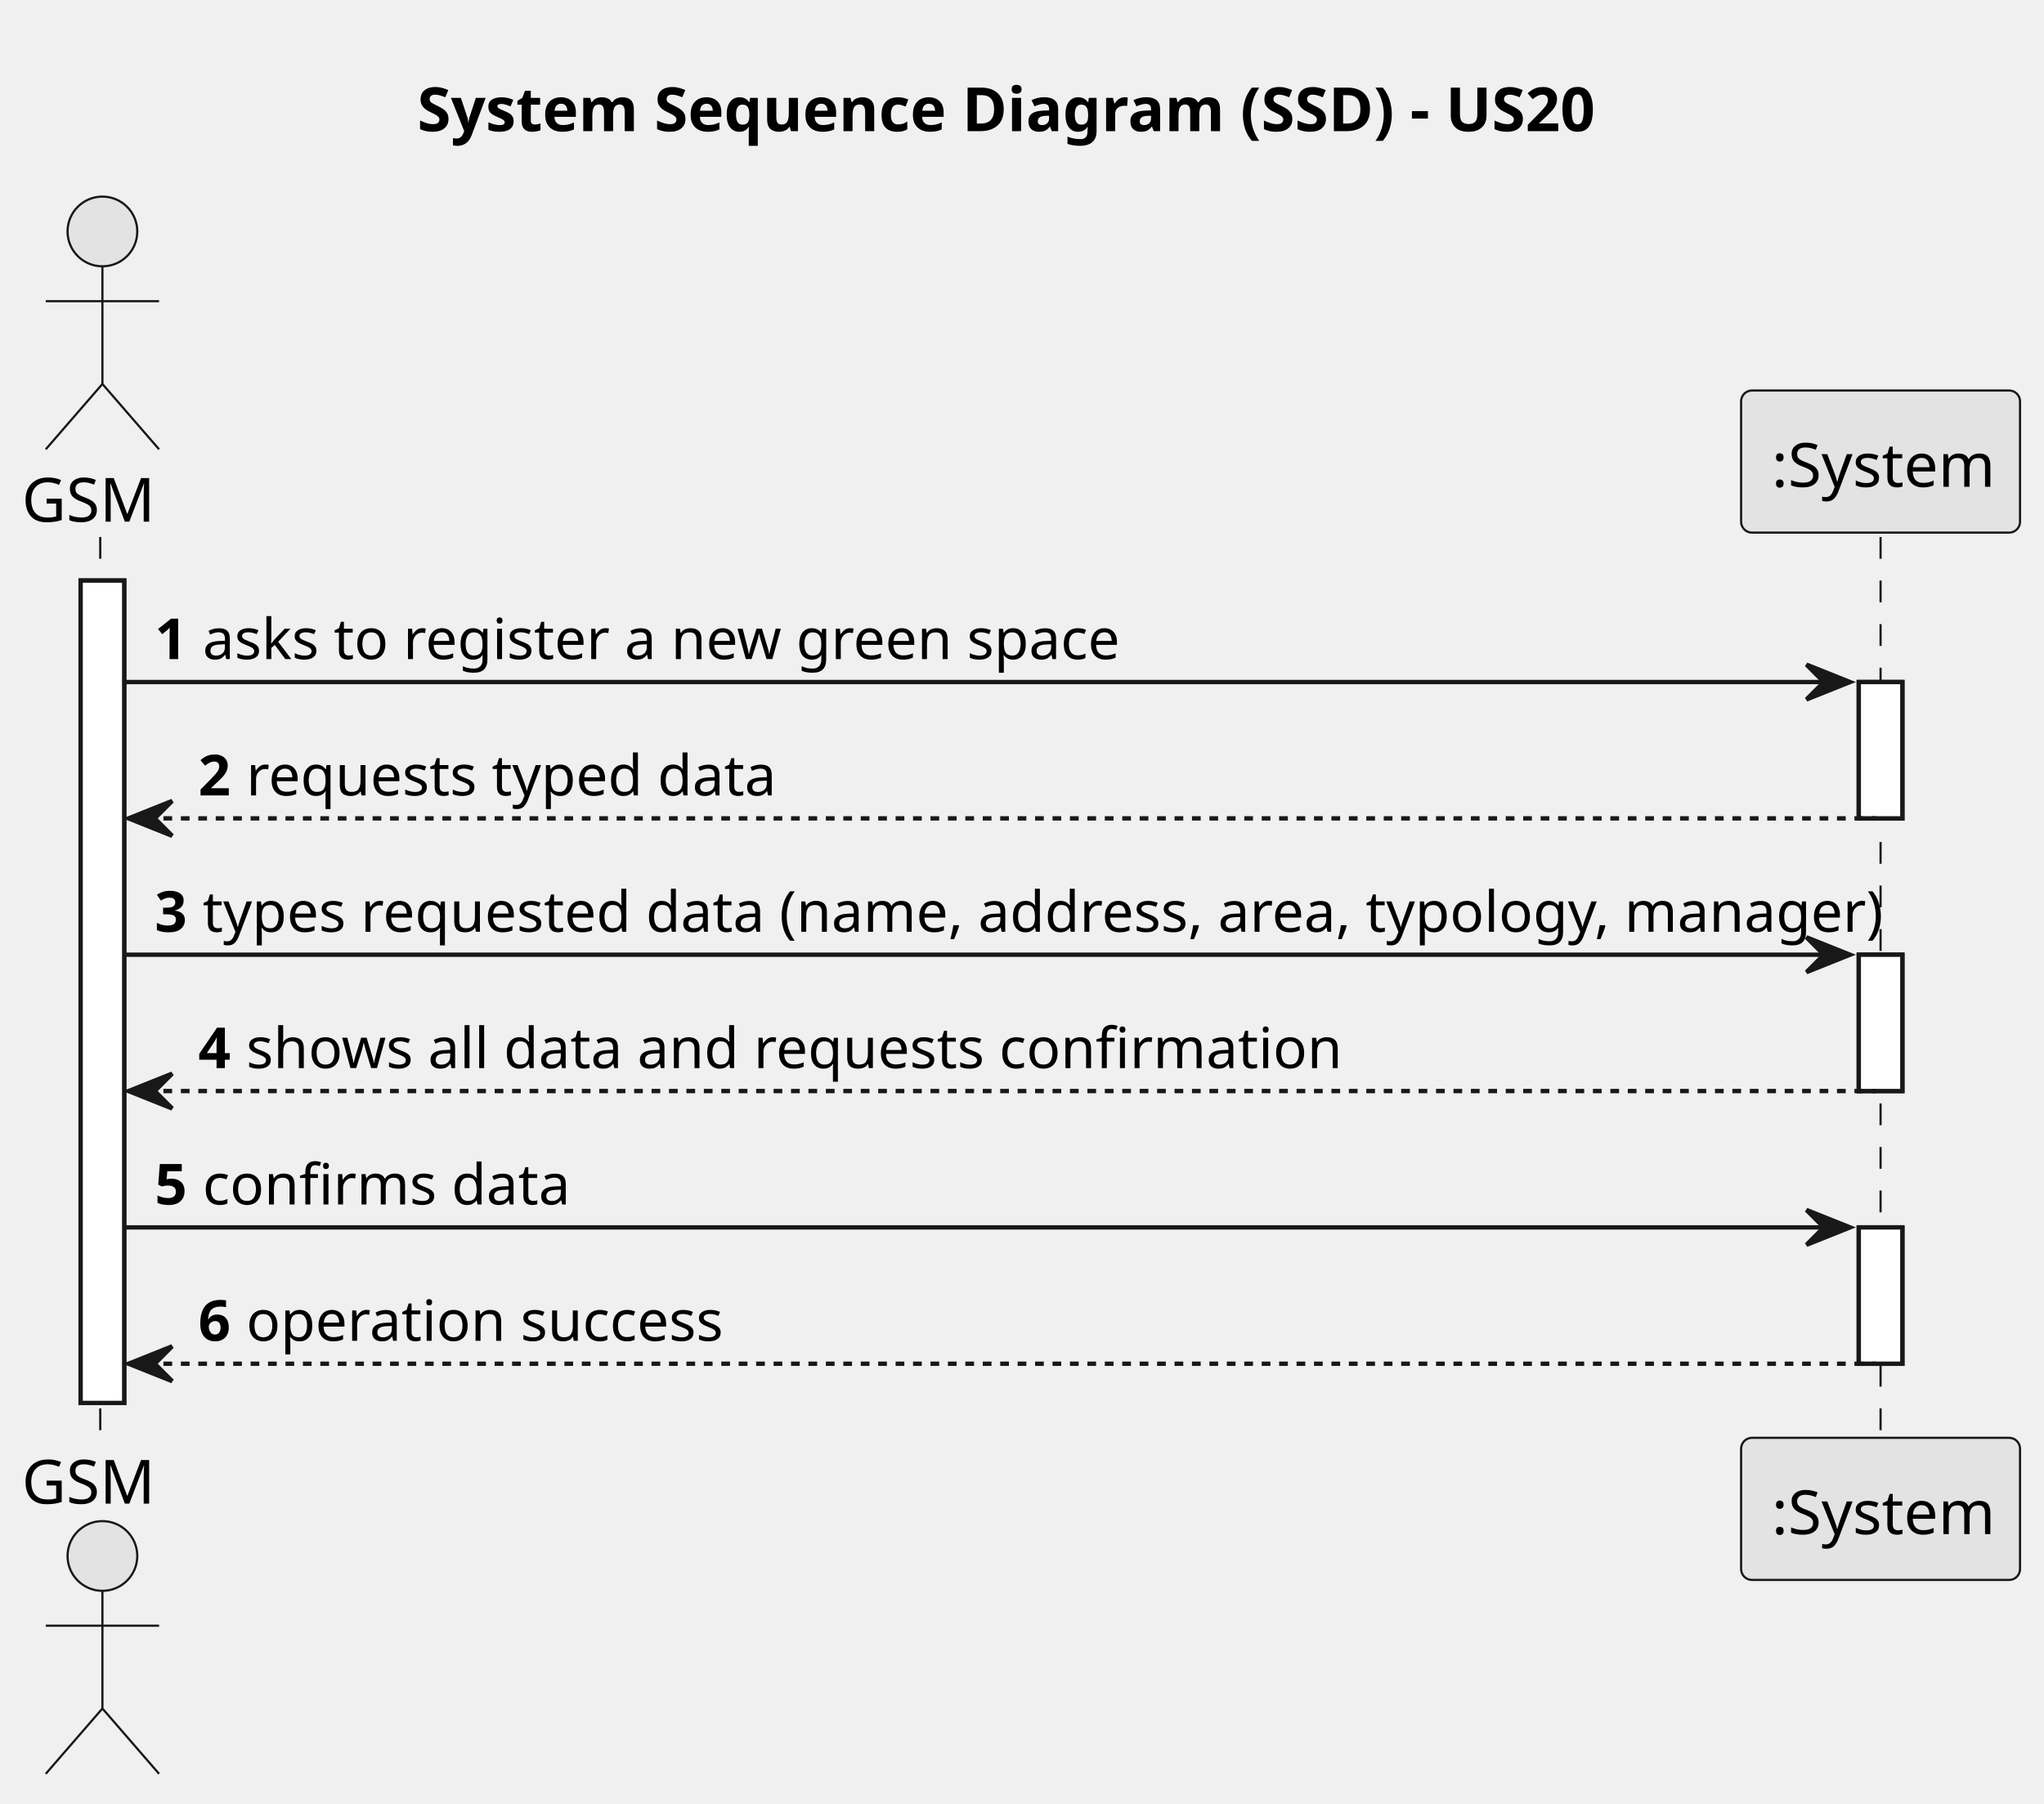
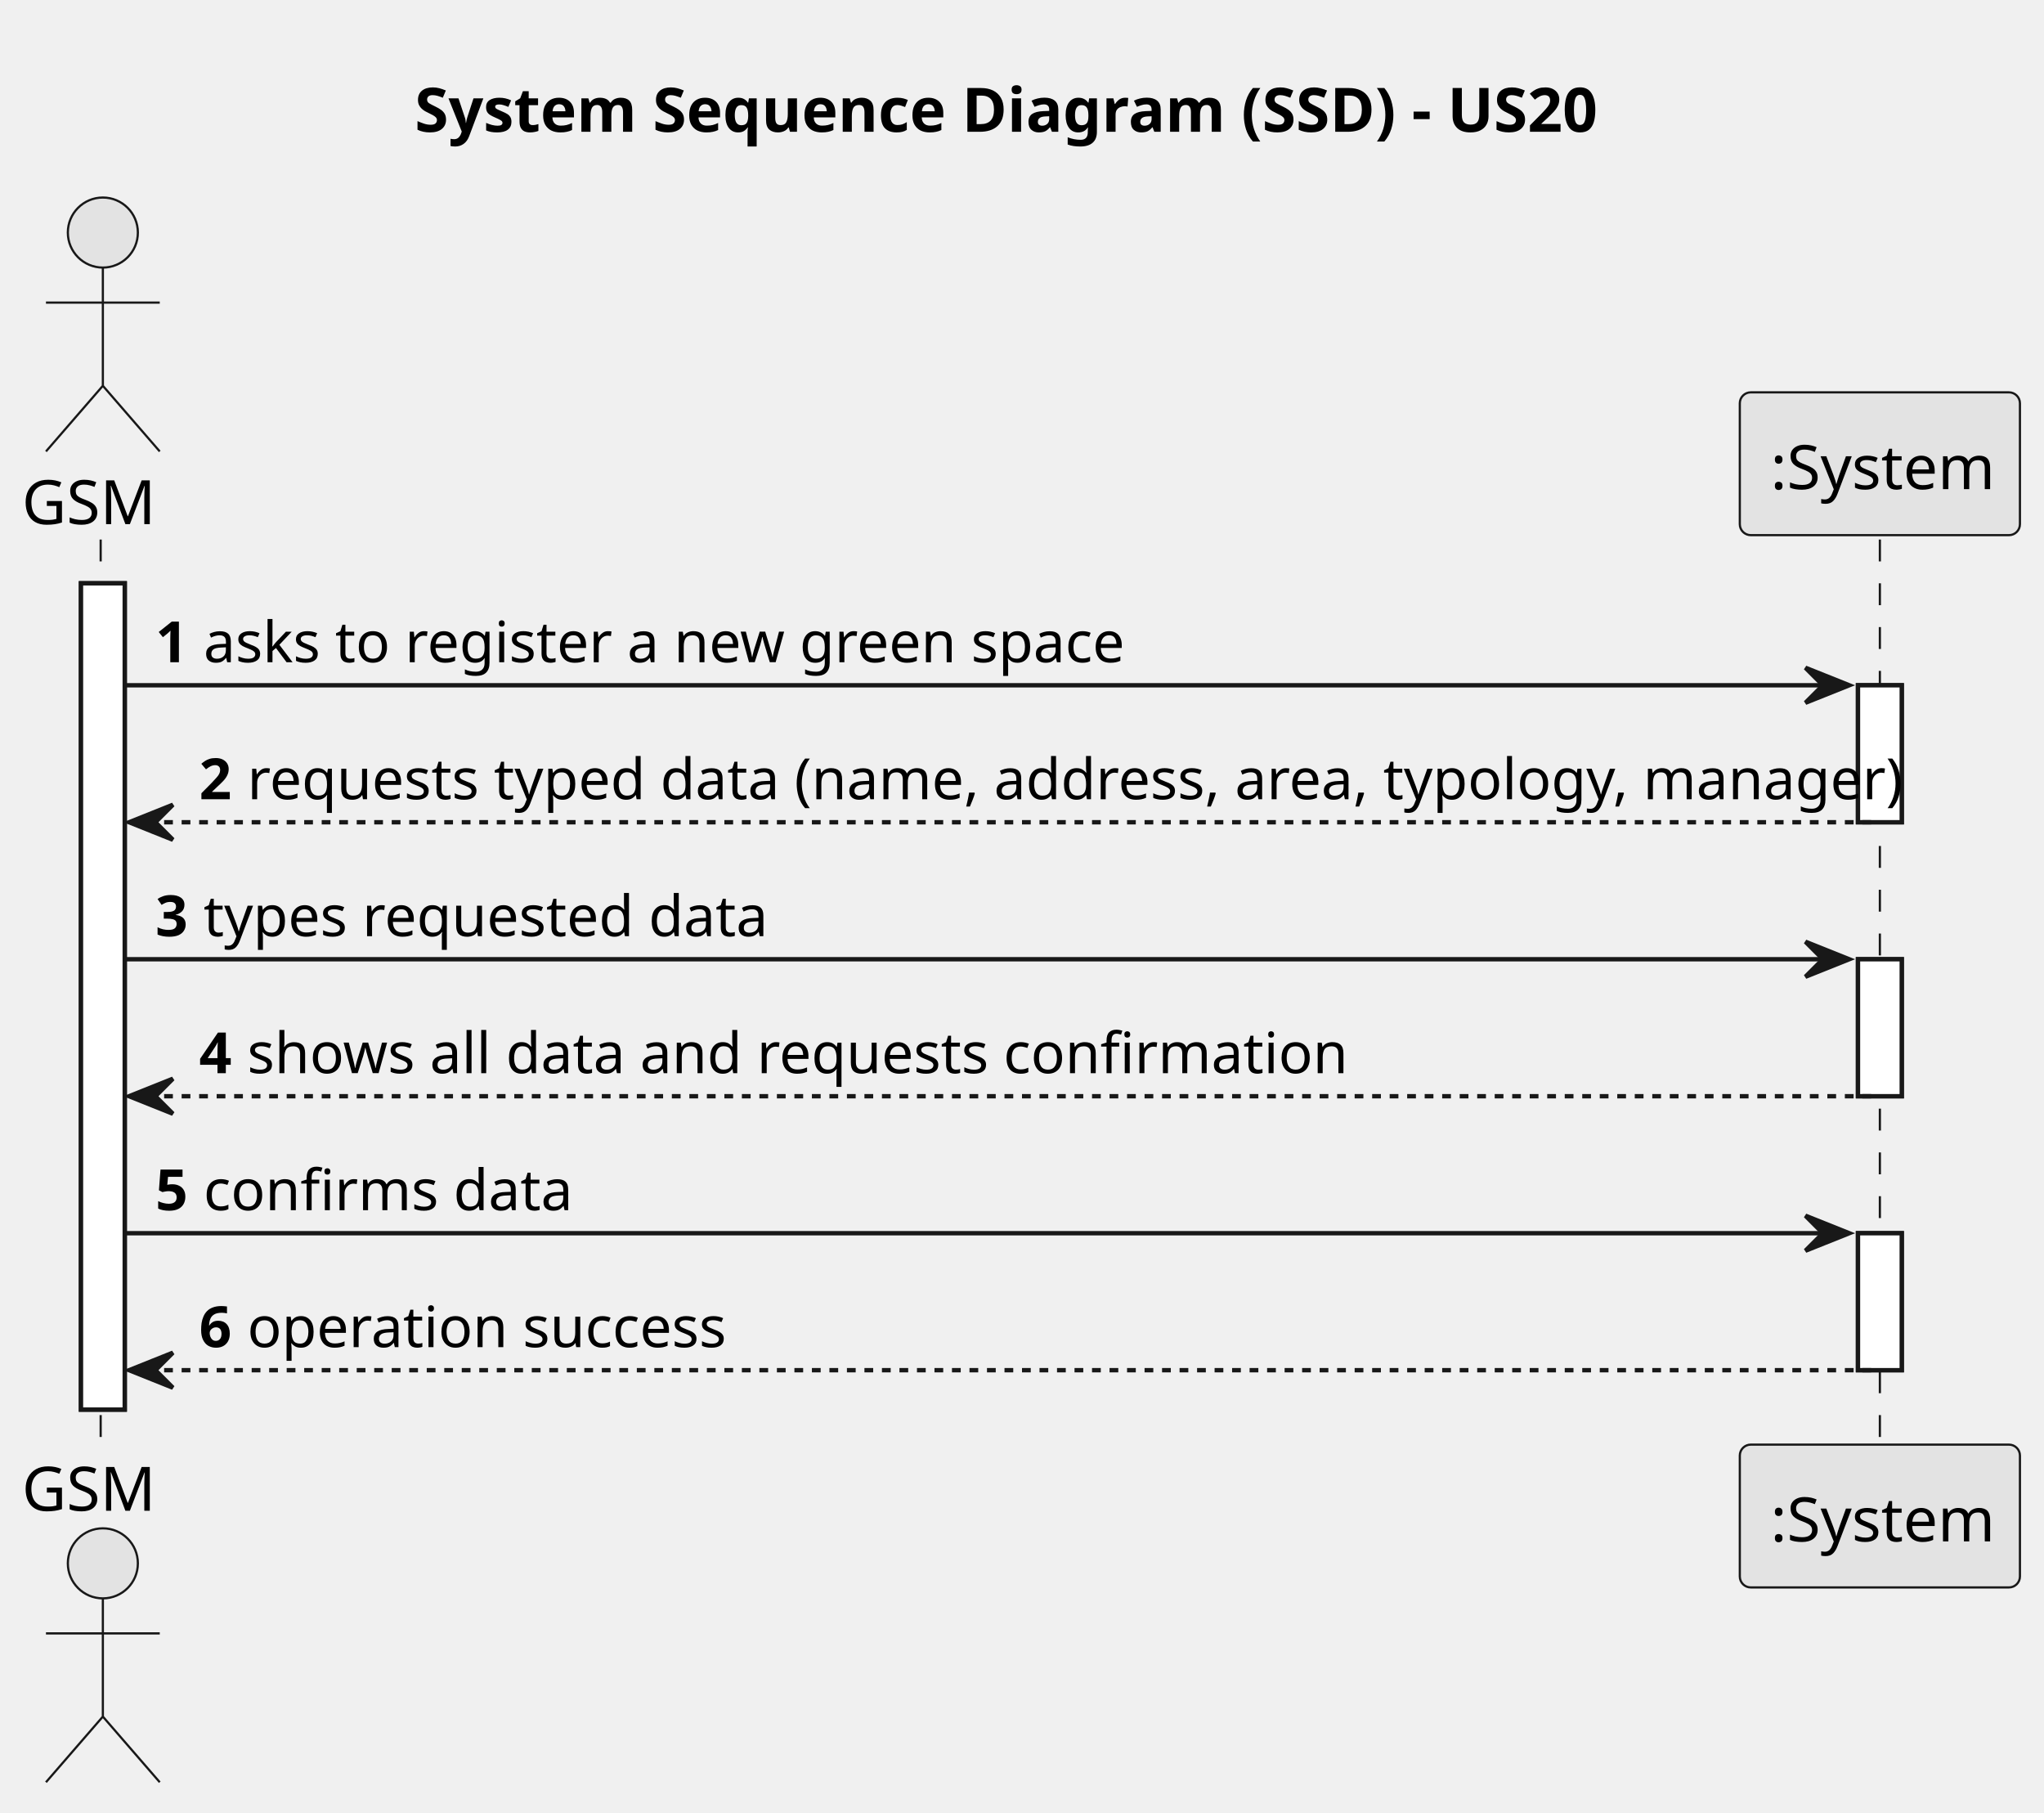
- <svg xmlns="http://www.w3.org/2000/svg" contentStyleType="text/css" height="414px" preserveAspectRatio="none" style="width:469px;height:414px;background:#FFFFFF;" version="1.1" viewBox="0 0 469 414" width="469px" zoomAndPan="magnify">
+ <svg xmlns="http://www.w3.org/2000/svg" contentStyleType="text/css" height="414px" preserveAspectRatio="none" style="width:467px;height:414px;background:#FFFFFF;" version="1.1" viewBox="0 0 467 414" width="467px" zoomAndPan="magnify">
  <defs />
  <g>
-     <text fill="#000000" font-family="sans-serif" font-size="14" font-weight="bold" lengthAdjust="spacing" textLength="276" x="95.75" y="30.107">System Sequence Diagram (SSD) - US20</text>
+     <text fill="#000000" font-family="sans-serif" font-size="14" font-weight="bold" lengthAdjust="spacing" textLength="276" x="94.75" y="30.107">System Sequence Diagram (SSD) - US20</text>
    <rect fill="#FFFFFF" height="188.746" style="stroke:#181818;stroke-width:1.0;" width="10" x="18.5" y="133.242" />
-     <rect fill="#FFFFFF" height="31.291" style="stroke:#181818;stroke-width:1.0;" width="10" x="426.5" y="156.533" />
-     <rect fill="#FFFFFF" height="31.291" style="stroke:#181818;stroke-width:1.0;" width="10" x="426.5" y="219.115" />
-     <rect fill="#FFFFFF" height="31.291" style="stroke:#181818;stroke-width:1.0;" width="10" x="426.5" y="281.697" />
+     <rect fill="#FFFFFF" height="31.291" style="stroke:#181818;stroke-width:1.0;" width="10" x="424.5" y="156.533" />
+     <rect fill="#FFFFFF" height="31.291" style="stroke:#181818;stroke-width:1.0;" width="10" x="424.5" y="219.115" />
+     <rect fill="#FFFFFF" height="31.291" style="stroke:#181818;stroke-width:1.0;" width="10" x="424.5" y="281.697" />
    <line style="stroke:#181818;stroke-width:0.5;stroke-dasharray:5.0,5.0;" x1="23" x2="23" y1="123.242" y2="330.988" />
-     <line style="stroke:#181818;stroke-width:0.5;stroke-dasharray:5.0,5.0;" x1="431.5" x2="431.5" y1="123.242" y2="330.988" />
+     <line style="stroke:#181818;stroke-width:0.5;stroke-dasharray:5.0,5.0;" x1="429.5" x2="429.5" y1="123.242" y2="330.988" />
    <text fill="#000000" font-family="sans-serif" font-size="14" lengthAdjust="spacing" textLength="31" x="5" y="119.728">GSM</text>
    <ellipse cx="23.5" cy="53.121" fill="#E3E3E3" rx="8" ry="8" style="stroke:#181818;stroke-width:0.5;" />
    <path d="M23.5,61.121 L23.5,88.121 M10.5,69.121 L36.5,69.121 M23.5,88.121 L10.5,103.121 M23.5,88.121 L36.5,103.121 " fill="none" style="stroke:#181818;stroke-width:0.5;" />
    <text fill="#000000" font-family="sans-serif" font-size="14" lengthAdjust="spacing" textLength="31" x="5" y="345.096">GSM</text>
    <ellipse cx="23.5" cy="357.109" fill="#E3E3E3" rx="8" ry="8" style="stroke:#181818;stroke-width:0.5;" />
    <path d="M23.5,365.109 L23.5,392.109 M10.5,373.109 L36.5,373.109 M23.5,392.109 L10.5,407.109 M23.5,392.109 L36.5,407.109 " fill="none" style="stroke:#181818;stroke-width:0.5;" />
-     <rect fill="#E3E3E3" height="32.621" rx="2.5" ry="2.5" style="stroke:#181818;stroke-width:0.5;" width="64" x="399.5" y="89.621" />
-     <text fill="#000000" font-family="sans-serif" font-size="14" lengthAdjust="spacing" textLength="50" x="406.5" y="111.728">:System</text>
-     <rect fill="#E3E3E3" height="32.621" rx="2.5" ry="2.5" style="stroke:#181818;stroke-width:0.5;" width="64" x="399.5" y="329.988" />
-     <text fill="#000000" font-family="sans-serif" font-size="14" lengthAdjust="spacing" textLength="50" x="406.5" y="352.096">:System</text>
+     <rect fill="#E3E3E3" height="32.621" rx="2.5" ry="2.5" style="stroke:#181818;stroke-width:0.5;" width="64" x="397.5" y="89.621" />
+     <text fill="#000000" font-family="sans-serif" font-size="14" lengthAdjust="spacing" textLength="50" x="404.5" y="111.728">:System</text>
+     <rect fill="#E3E3E3" height="32.621" rx="2.5" ry="2.5" style="stroke:#181818;stroke-width:0.5;" width="64" x="397.5" y="329.988" />
+     <text fill="#000000" font-family="sans-serif" font-size="14" lengthAdjust="spacing" textLength="50" x="404.5" y="352.096">:System</text>
    <rect fill="#FFFFFF" height="188.746" style="stroke:#181818;stroke-width:1.0;" width="10" x="18.5" y="133.242" />
-     <rect fill="#FFFFFF" height="31.291" style="stroke:#181818;stroke-width:1.0;" width="10" x="426.5" y="156.533" />
-     <rect fill="#FFFFFF" height="31.291" style="stroke:#181818;stroke-width:1.0;" width="10" x="426.5" y="219.115" />
-     <rect fill="#FFFFFF" height="31.291" style="stroke:#181818;stroke-width:1.0;" width="10" x="426.5" y="281.697" />
-     <polygon fill="#181818" points="414.5,152.533,424.5,156.533,414.5,160.533,418.5,156.533" style="stroke:#181818;stroke-width:1.0;" />
-     <line style="stroke:#181818;stroke-width:1.0;" x1="28.5" x2="420.5" y1="156.533" y2="156.533" />
+     <rect fill="#FFFFFF" height="31.291" style="stroke:#181818;stroke-width:1.0;" width="10" x="424.5" y="156.533" />
+     <rect fill="#FFFFFF" height="31.291" style="stroke:#181818;stroke-width:1.0;" width="10" x="424.5" y="219.115" />
+     <rect fill="#FFFFFF" height="31.291" style="stroke:#181818;stroke-width:1.0;" width="10" x="424.5" y="281.697" />
+     <polygon fill="#181818" points="412.5,152.533,422.5,156.533,412.5,160.533,416.5,156.533" style="stroke:#181818;stroke-width:1.0;" />
+     <line style="stroke:#181818;stroke-width:1.0;" x1="28.5" x2="418.5" y1="156.533" y2="156.533" />
    <text fill="#000000" font-family="sans-serif" font-size="13" font-weight="bold" lengthAdjust="spacing" textLength="7" x="35.5" y="151.27">1</text>
    <text fill="#000000" font-family="sans-serif" font-size="13" lengthAdjust="spacing" textLength="203" x="46.5" y="151.27">asks to register a new green space</text>
    <polygon fill="#181818" points="39.5,183.824,29.5,187.824,39.5,191.824,35.5,187.824" style="stroke:#181818;stroke-width:1.0;" />
-     <line style="stroke:#181818;stroke-width:1.0;stroke-dasharray:2.0,2.0;" x1="33.5" x2="430.5" y1="187.824" y2="187.824" />
+     <line style="stroke:#181818;stroke-width:1.0;stroke-dasharray:2.0,2.0;" x1="33.5" x2="428.5" y1="187.824" y2="187.824" />
    <text fill="#000000" font-family="sans-serif" font-size="13" font-weight="bold" lengthAdjust="spacing" textLength="7" x="45.5" y="182.561">2</text>
-     <text fill="#000000" font-family="sans-serif" font-size="13" lengthAdjust="spacing" textLength="115" x="56.5" y="182.561">requests typed data</text>
-     <polygon fill="#181818" points="414.5,215.115,424.5,219.115,414.5,223.115,418.5,219.115" style="stroke:#181818;stroke-width:1.0;" />
-     <line style="stroke:#181818;stroke-width:1.0;" x1="28.5" x2="420.5" y1="219.115" y2="219.115" />
+     <text fill="#000000" font-family="sans-serif" font-size="13" lengthAdjust="spacing" textLength="361" x="56.5" y="182.561">requests typed data (name, address, area, typology, manager)</text>
+     <polygon fill="#181818" points="412.5,215.115,422.5,219.115,412.5,223.115,416.5,219.115" style="stroke:#181818;stroke-width:1.0;" />
+     <line style="stroke:#181818;stroke-width:1.0;" x1="28.5" x2="418.5" y1="219.115" y2="219.115" />
    <text fill="#000000" font-family="sans-serif" font-size="13" font-weight="bold" lengthAdjust="spacing" textLength="7" x="35.5" y="213.852">3</text>
-     <text fill="#000000" font-family="sans-serif" font-size="13" lengthAdjust="spacing" textLength="368" x="46.5" y="213.852">types requested data (name, address, area, typology, manager)</text>
+     <text fill="#000000" font-family="sans-serif" font-size="13" lengthAdjust="spacing" textLength="122" x="46.5" y="213.852">types requested data</text>
    <polygon fill="#181818" points="39.5,246.406,29.5,250.406,39.5,254.406,35.5,250.406" style="stroke:#181818;stroke-width:1.0;" />
-     <line style="stroke:#181818;stroke-width:1.0;stroke-dasharray:2.0,2.0;" x1="33.5" x2="430.5" y1="250.406" y2="250.406" />
+     <line style="stroke:#181818;stroke-width:1.0;stroke-dasharray:2.0,2.0;" x1="33.5" x2="428.5" y1="250.406" y2="250.406" />
    <text fill="#000000" font-family="sans-serif" font-size="13" font-weight="bold" lengthAdjust="spacing" textLength="7" x="45.5" y="245.144">4</text>
    <text fill="#000000" font-family="sans-serif" font-size="13" lengthAdjust="spacing" textLength="236" x="56.5" y="245.144">shows all data and requests confirmation</text>
-     <polygon fill="#181818" points="414.5,277.697,424.5,281.697,414.5,285.697,418.5,281.697" style="stroke:#181818;stroke-width:1.0;" />
-     <line style="stroke:#181818;stroke-width:1.0;" x1="28.5" x2="420.5" y1="281.697" y2="281.697" />
+     <polygon fill="#181818" points="412.5,277.697,422.5,281.697,412.5,285.697,416.5,281.697" style="stroke:#181818;stroke-width:1.0;" />
+     <line style="stroke:#181818;stroke-width:1.0;" x1="28.5" x2="418.5" y1="281.697" y2="281.697" />
    <text fill="#000000" font-family="sans-serif" font-size="13" font-weight="bold" lengthAdjust="spacing" textLength="7" x="35.5" y="276.435">5</text>
    <text fill="#000000" font-family="sans-serif" font-size="13" lengthAdjust="spacing" textLength="78" x="46.5" y="276.435">confirms data</text>
    <polygon fill="#181818" points="39.5,308.988,29.5,312.988,39.5,316.988,35.5,312.988" style="stroke:#181818;stroke-width:1.0;" />
-     <line style="stroke:#181818;stroke-width:1.0;stroke-dasharray:2.0,2.0;" x1="33.5" x2="430.5" y1="312.988" y2="312.988" />
+     <line style="stroke:#181818;stroke-width:1.0;stroke-dasharray:2.0,2.0;" x1="33.5" x2="428.5" y1="312.988" y2="312.988" />
    <text fill="#000000" font-family="sans-serif" font-size="13" font-weight="bold" lengthAdjust="spacing" textLength="7" x="45.5" y="307.726">6</text>
    <text fill="#000000" font-family="sans-serif" font-size="13" lengthAdjust="spacing" textLength="106" x="56.5" y="307.726">operation success</text>
  </g>
</svg>
